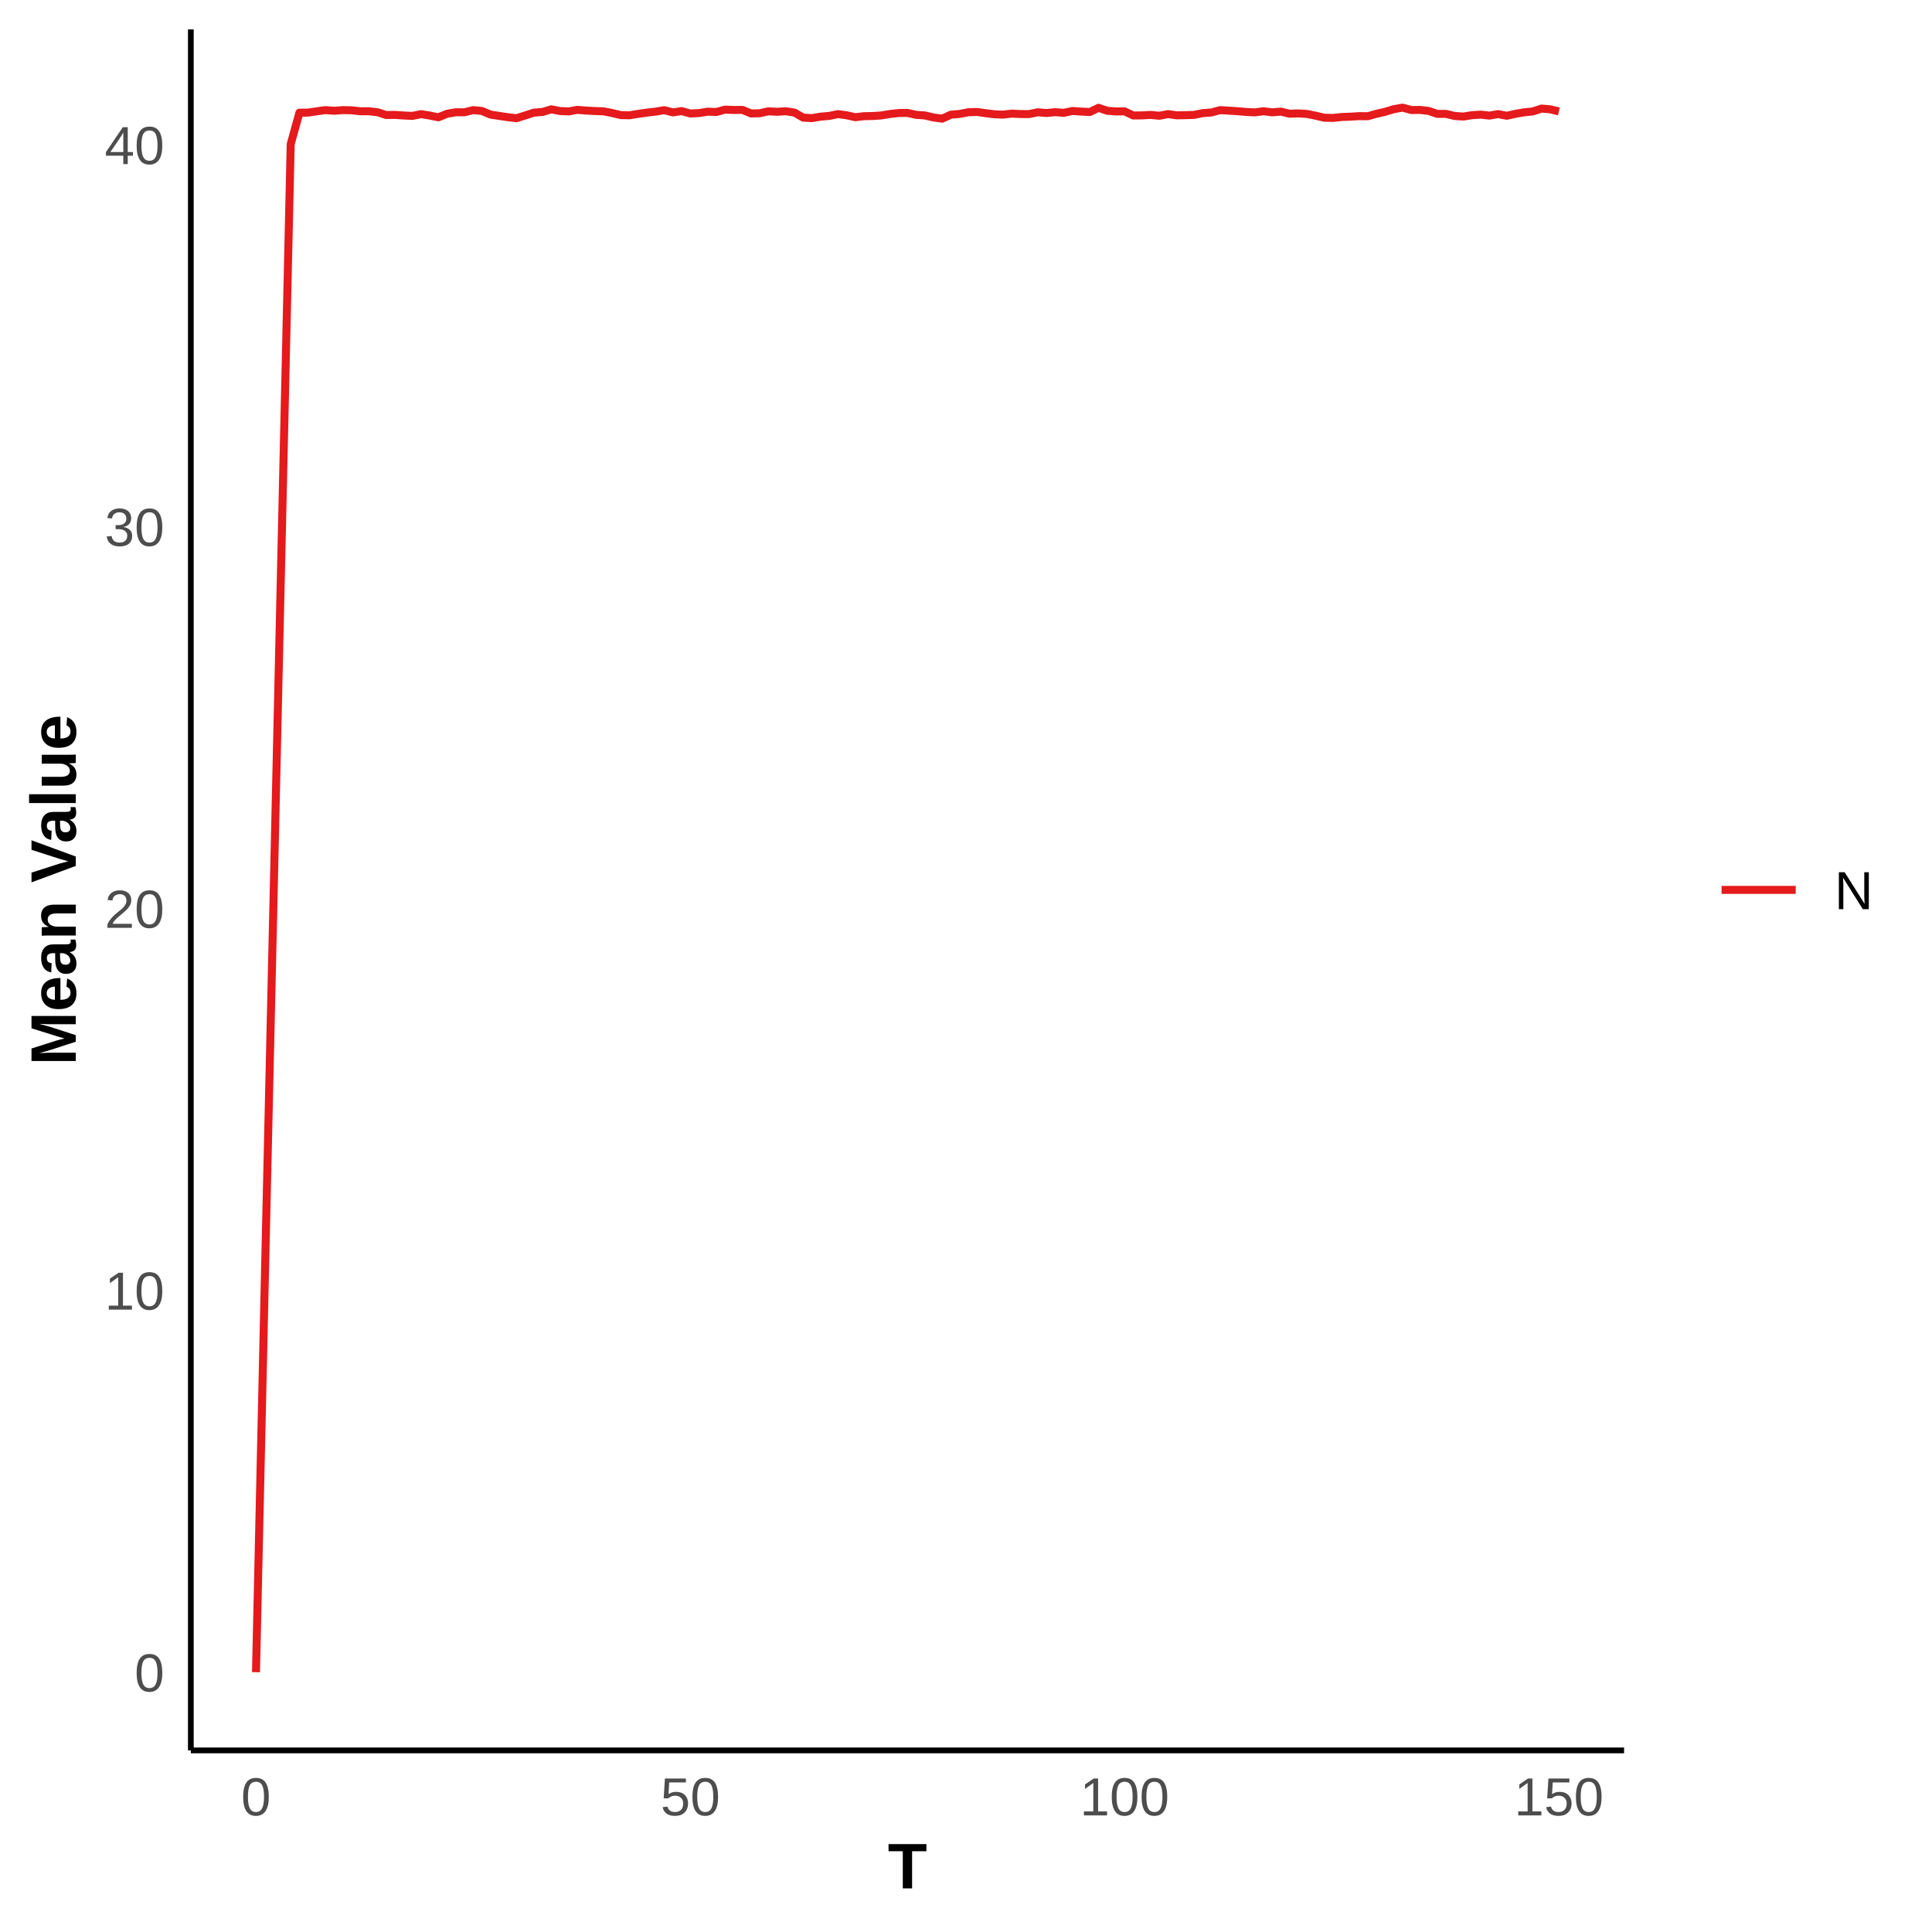
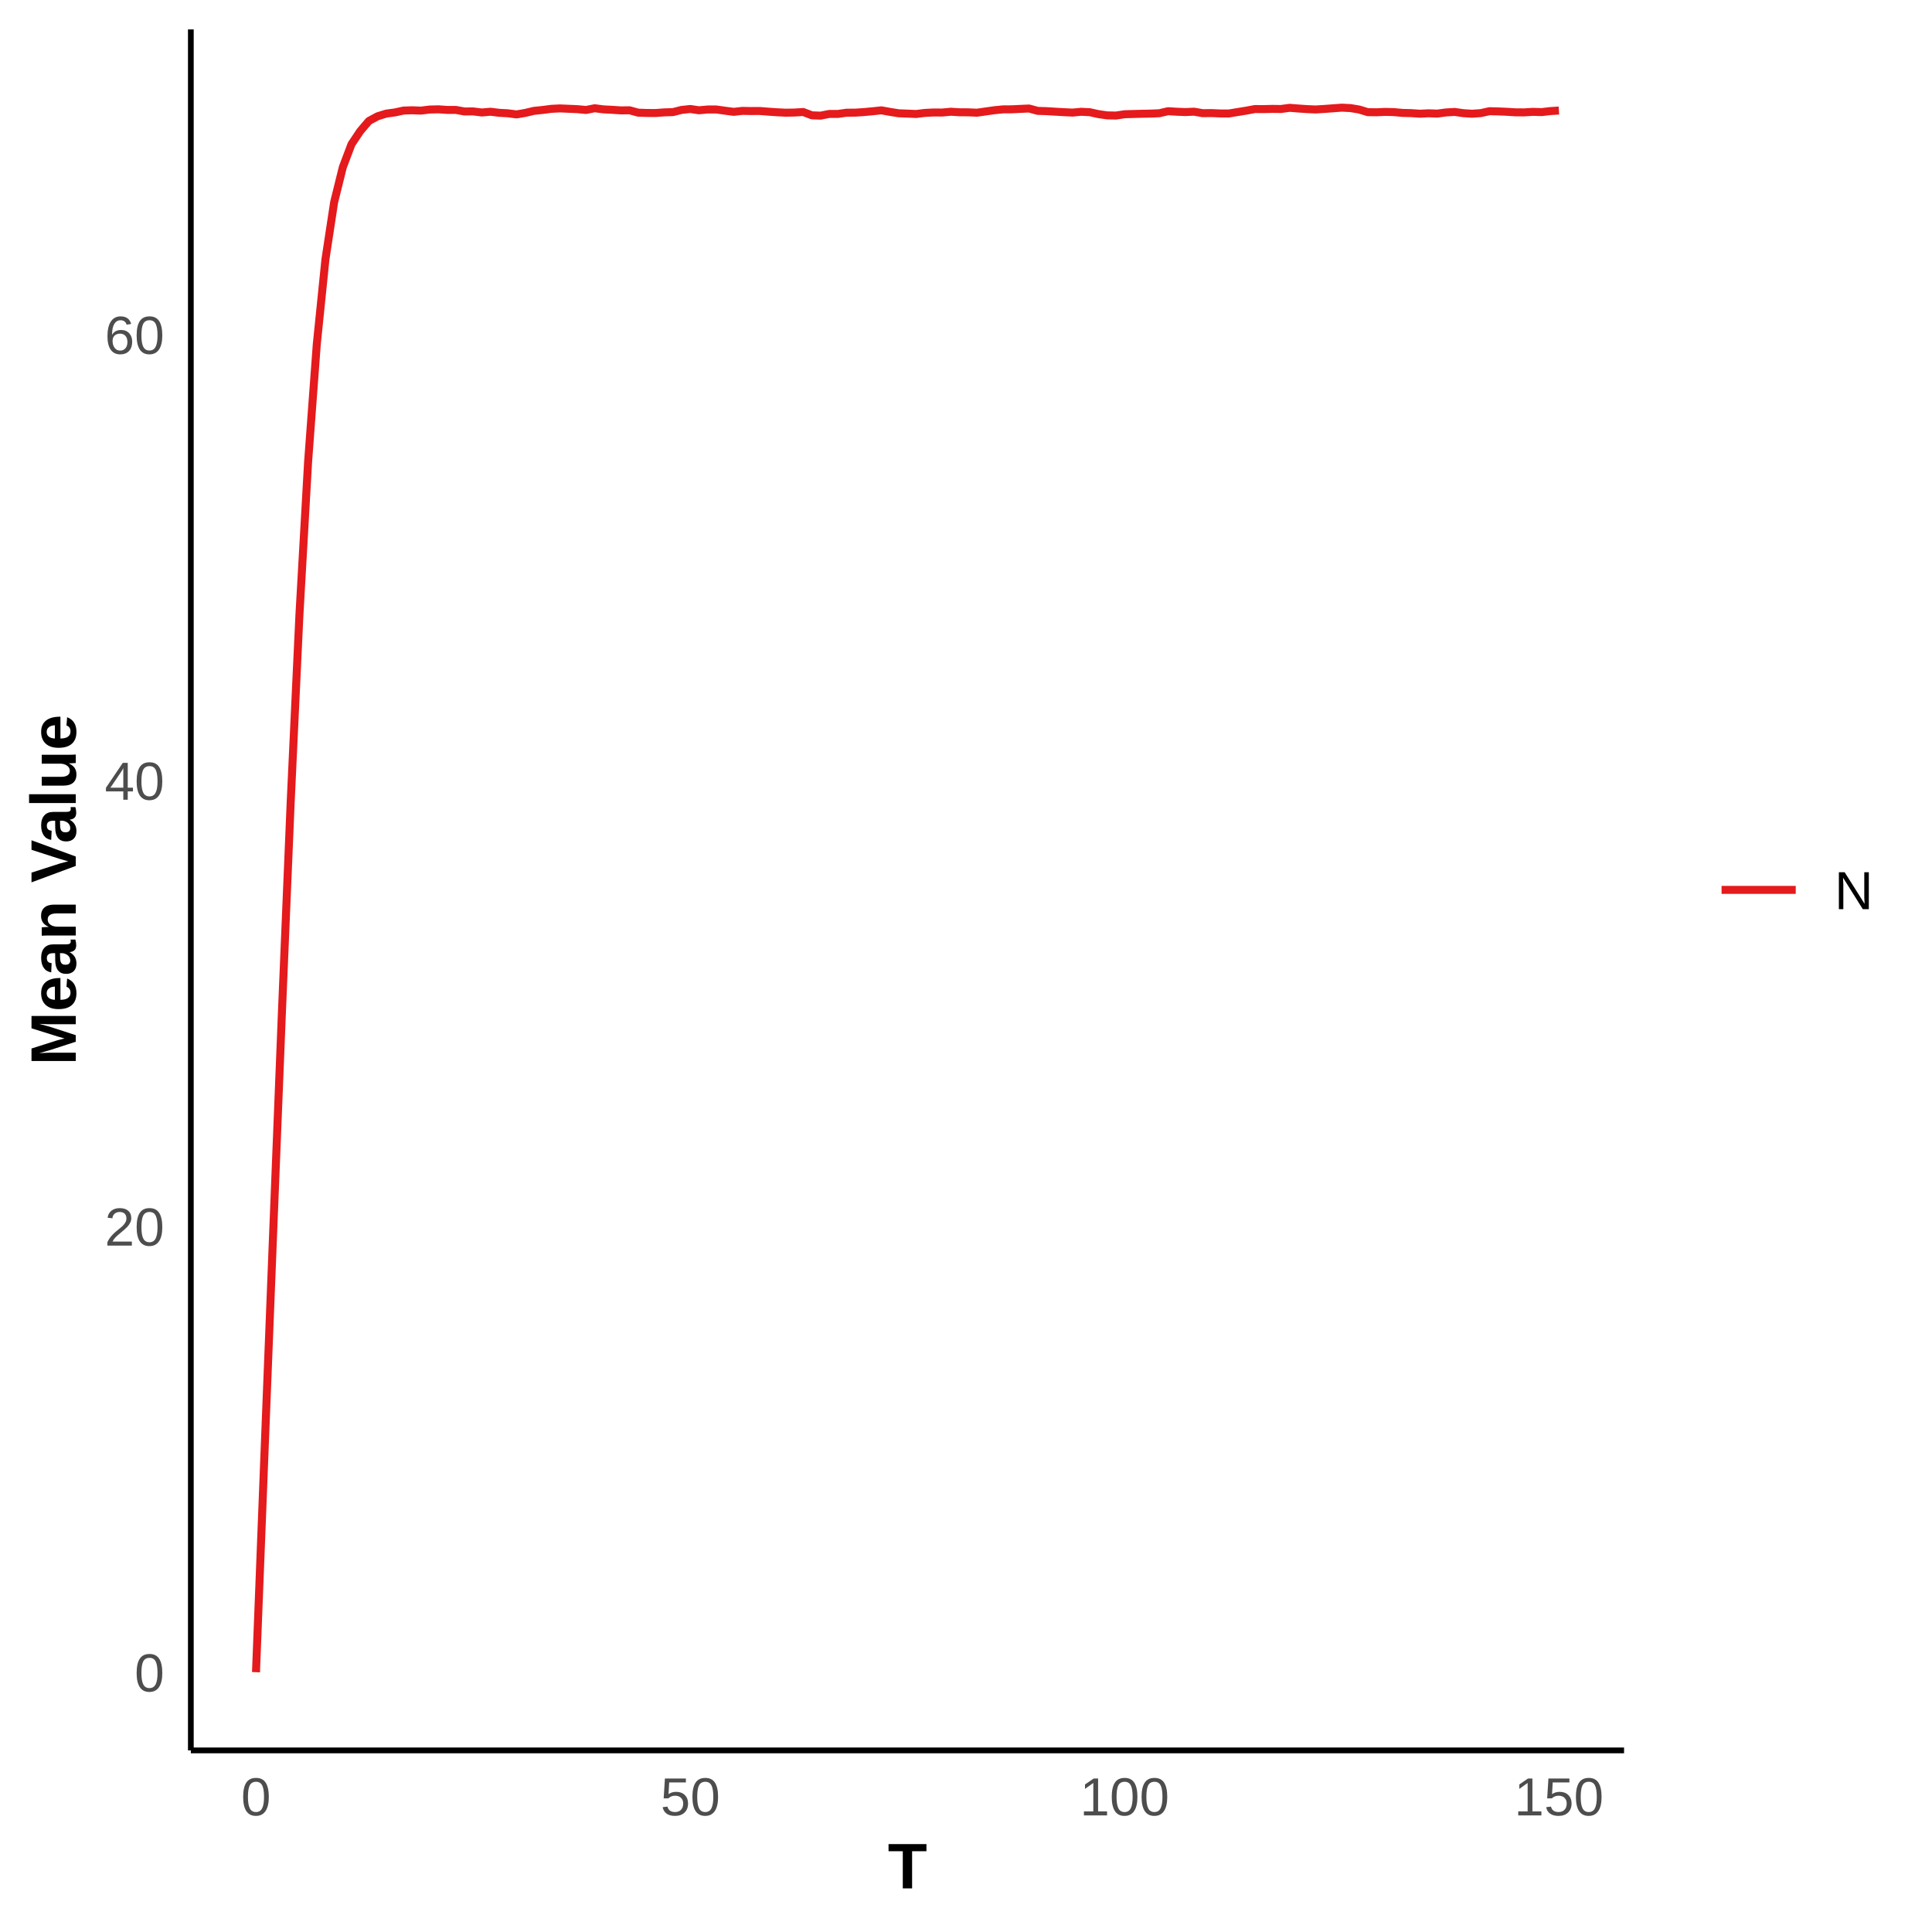
<svg xmlns="http://www.w3.org/2000/svg" class="svglite" width="360.00pt" height="360.00pt" viewBox="0 0 360.00 360.00">
  <defs>
    <style type="text/css">
    .svglite line, .svglite polyline, .svglite polygon, .svglite path, .svglite rect, .svglite circle {
      fill: none;
      stroke: #000000;
      stroke-linecap: round;
      stroke-linejoin: round;
      stroke-miterlimit: 10.00;
    }
    .svglite text {
      white-space: pre;
    }
  </style>
  </defs>
  <rect width="100%" height="100%" style="stroke: none; fill: #FFFFFF;" />
  <defs>
    <clipPath id="cpMC4wMHwzNjAuMDB8MC4wMHwzNjAuMDA=">
      <rect x="0.00" y="0.00" width="360.00" height="360.00" />
    </clipPath>
  </defs>
  <g clip-path="url(#cpMC4wMHwzNjAuMDB8MC4wMHwzNjAuMDA=)">
</g>
  <defs>
    <clipPath id="cpMzUuNTZ8MzAyLjYyfDUuNDh8MzI2LjE2">
      <rect x="35.56" y="5.48" width="267.06" height="320.68" />
    </clipPath>
  </defs>
  <g clip-path="url(#cpMzUuNTZ8MzAyLjYyfDUuNDh8MzI2LjE2)">
-     <polyline points="47.70,311.59 49.31,240.07 50.93,169.19 52.55,97.87 54.17,26.86 55.79,21.00 57.41,20.98 59.03,20.74 60.64,20.52 62.26,20.64 63.88,20.52 65.50,20.55 67.12,20.73 68.74,20.73 70.36,20.92 71.97,21.43 73.59,21.41 75.21,21.52 76.83,21.60 78.45,21.27 80.07,21.53 81.69,21.86 83.30,21.20 84.92,20.92 86.54,20.92 88.16,20.52 89.78,20.67 91.40,21.35 93.02,21.60 94.64,21.84 96.25,22.03 97.87,21.51 99.49,20.99 101.11,20.86 102.73,20.37 104.35,20.69 105.97,20.76 107.58,20.47 109.20,20.60 110.82,20.69 112.44,20.74 114.06,21.06 115.68,21.45 117.30,21.48 118.91,21.22 120.53,20.99 122.15,20.80 123.77,20.53 125.39,20.94 127.01,20.70 128.63,21.15 130.24,21.07 131.86,20.81 133.48,20.87 135.10,20.43 136.72,20.49 138.34,20.48 139.96,21.14 141.57,21.10 143.19,20.74 144.81,20.83 146.43,20.73 148.05,20.98 149.67,21.92 151.29,22.01 152.90,21.74 154.52,21.60 156.14,21.26 157.76,21.48 159.38,21.84 161.00,21.65 162.62,21.62 164.23,21.51 165.85,21.24 167.47,21.06 169.09,21.04 170.71,21.40 172.33,21.51 173.95,21.89 175.56,22.11 177.18,21.37 178.80,21.23 180.42,20.92 182.04,20.86 183.66,21.09 185.28,21.29 186.89,21.36 188.51,21.17 190.13,21.25 191.75,21.26 193.37,20.92 194.99,21.06 196.61,20.90 198.22,21.02 199.84,20.68 201.46,20.79 203.08,20.87 204.70,20.09 206.32,20.64 207.94,20.77 209.55,20.75 211.17,21.52 212.79,21.50 214.41,21.41 216.03,21.57 217.65,21.26 219.27,21.49 220.88,21.46 222.50,21.41 224.12,21.08 225.74,20.96 227.36,20.52 228.98,20.62 230.60,20.72 232.21,20.86 233.83,20.94 235.45,20.73 237.07,20.93 238.69,20.80 240.31,21.19 241.93,21.13 243.54,21.23 245.16,21.56 246.78,21.94 248.40,21.97 250.02,21.80 251.64,21.74 253.26,21.64 254.87,21.66 256.49,21.20 258.11,20.83 259.73,20.34 261.35,20.06 262.97,20.50 264.59,20.48 266.20,20.67 267.82,21.22 269.44,21.22 271.06,21.61 272.68,21.72 274.30,21.46 275.92,21.36 277.53,21.54 279.15,21.26 280.77,21.57 282.39,21.21 284.01,20.93 285.63,20.76 287.25,20.23 288.86,20.37 290.48,20.76 " style="stroke-width: 1.49; stroke: #E41A1C; stroke-linecap: butt;" />
+     <polyline points="47.70,311.59 49.31,270.10 50.93,228.90 52.55,188.17 54.17,149.33 55.79,114.64 57.41,86.07 59.03,64.14 60.64,48.34 62.26,37.69 63.88,31.15 65.50,26.87 67.12,24.44 68.74,22.54 70.36,21.67 71.97,21.17 73.59,20.95 75.21,20.60 76.83,20.55 78.45,20.61 80.07,20.41 81.69,20.37 83.30,20.48 84.92,20.48 86.54,20.77 88.16,20.76 89.78,20.96 91.40,20.82 93.02,21.02 94.64,21.11 96.25,21.32 97.87,21.04 99.49,20.66 101.11,20.49 102.73,20.28 104.35,20.20 105.97,20.27 107.58,20.34 109.20,20.49 110.82,20.17 112.44,20.38 114.06,20.46 115.68,20.57 117.30,20.55 118.91,20.99 120.53,21.05 122.15,21.06 123.77,20.94 125.39,20.89 127.01,20.48 128.63,20.31 130.24,20.55 131.86,20.40 133.48,20.40 135.10,20.63 136.72,20.84 138.34,20.66 139.96,20.69 141.57,20.68 143.19,20.81 144.81,20.92 146.43,21.00 148.05,20.97 149.67,20.87 151.29,21.49 152.90,21.55 154.52,21.23 156.14,21.23 157.76,21.00 159.38,20.99 161.00,20.88 162.62,20.73 164.23,20.56 165.85,20.85 167.47,21.11 169.09,21.17 170.71,21.24 172.33,21.04 173.95,20.96 175.56,20.97 177.18,20.82 178.80,20.92 180.42,20.93 182.04,21.00 183.66,20.77 185.28,20.54 186.89,20.38 188.51,20.37 190.13,20.29 191.75,20.22 193.37,20.66 194.99,20.71 196.61,20.81 198.22,20.90 199.84,20.98 201.46,20.83 203.08,20.91 204.70,21.27 206.32,21.50 207.94,21.53 209.55,21.29 211.17,21.24 212.79,21.20 214.41,21.17 216.03,21.10 217.65,20.72 219.27,20.82 220.88,20.88 222.50,20.81 224.12,21.09 225.74,21.07 227.36,21.14 228.98,21.15 230.60,20.88 232.21,20.62 233.83,20.32 235.45,20.33 237.07,20.29 238.69,20.31 240.31,20.09 241.93,20.22 243.54,20.33 245.16,20.40 246.78,20.30 248.40,20.18 250.02,20.06 251.64,20.14 253.26,20.41 254.87,20.90 256.49,20.92 258.11,20.85 259.73,20.89 261.35,21.04 262.97,21.08 264.59,21.19 266.20,21.11 267.82,21.17 269.44,20.95 271.06,20.86 272.68,21.09 274.30,21.19 275.92,21.08 277.53,20.72 279.15,20.76 280.77,20.83 282.39,20.93 284.01,20.94 285.63,20.84 287.25,20.89 288.86,20.70 290.48,20.60 " style="stroke-width: 1.49; stroke: #E41A1C; stroke-linecap: butt;" />
  </g>
  <g clip-path="url(#cpMC4wMHwzNjAuMDB8MC4wMHwzNjAuMDA=)">
    <polyline points="35.56,326.16 35.56,5.48 " style="stroke-width: 1.07; stroke-linecap: butt;" />
    <text x="30.63" y="315.18" text-anchor="end" style="font-size: 10.00px;fill: #4D4D4D; font-family: &quot;Arial&quot;;" textLength="5.56px" lengthAdjust="spacingAndGlyphs">0</text>
-     <text x="30.63" y="244.03" text-anchor="end" style="font-size: 10.00px;fill: #4D4D4D; font-family: &quot;Arial&quot;;" textLength="11.12px" lengthAdjust="spacingAndGlyphs">10</text>
-     <text x="30.63" y="172.88" text-anchor="end" style="font-size: 10.00px;fill: #4D4D4D; font-family: &quot;Arial&quot;;" textLength="11.12px" lengthAdjust="spacingAndGlyphs">20</text>
-     <text x="30.63" y="101.73" text-anchor="end" style="font-size: 10.00px;fill: #4D4D4D; font-family: &quot;Arial&quot;;" textLength="11.12px" lengthAdjust="spacingAndGlyphs">30</text>
-     <text x="30.63" y="30.58" text-anchor="end" style="font-size: 10.00px;fill: #4D4D4D; font-family: &quot;Arial&quot;;" textLength="11.12px" lengthAdjust="spacingAndGlyphs">40</text>
+     <text x="30.63" y="232.10" text-anchor="end" style="font-size: 10.00px;fill: #4D4D4D; font-family: &quot;Arial&quot;;" textLength="11.12px" lengthAdjust="spacingAndGlyphs">20</text>
+     <text x="30.63" y="149.02" text-anchor="end" style="font-size: 10.00px;fill: #4D4D4D; font-family: &quot;Arial&quot;;" textLength="11.12px" lengthAdjust="spacingAndGlyphs">40</text>
+     <text x="30.63" y="65.94" text-anchor="end" style="font-size: 10.00px;fill: #4D4D4D; font-family: &quot;Arial&quot;;" textLength="11.12px" lengthAdjust="spacingAndGlyphs">60</text>
    <polyline points="35.56,326.16 302.62,326.16 " style="stroke-width: 1.07; stroke-linecap: butt;" />
    <text x="47.70" y="338.27" text-anchor="middle" style="font-size: 10.00px;fill: #4D4D4D; font-family: &quot;Arial&quot;;" textLength="5.56px" lengthAdjust="spacingAndGlyphs">0</text>
    <text x="128.63" y="338.27" text-anchor="middle" style="font-size: 10.00px;fill: #4D4D4D; font-family: &quot;Arial&quot;;" textLength="11.12px" lengthAdjust="spacingAndGlyphs">50</text>
    <text x="209.55" y="338.27" text-anchor="middle" style="font-size: 10.00px;fill: #4D4D4D; font-family: &quot;Arial&quot;;" textLength="16.68px" lengthAdjust="spacingAndGlyphs">100</text>
    <text x="290.48" y="338.27" text-anchor="middle" style="font-size: 10.00px;fill: #4D4D4D; font-family: &quot;Arial&quot;;" textLength="16.68px" lengthAdjust="spacingAndGlyphs">150</text>
    <text x="169.09" y="351.87" text-anchor="middle" style="font-size: 12.00px; font-weight: bold; font-family: &quot;Arial&quot;;" textLength="7.33px" lengthAdjust="spacingAndGlyphs">T</text>
    <text transform="translate(14.12,165.82) rotate(-90)" text-anchor="middle" style="font-size: 12.00px; font-weight: bold; font-family: &quot;Arial&quot;;" textLength="66.03px" lengthAdjust="spacingAndGlyphs">Mean Value</text>
    <line x1="320.79" y1="165.82" x2="334.61" y2="165.82" style="stroke-width: 1.49; stroke: #E41A1C; stroke-linecap: butt;" />
    <text x="341.82" y="169.41" style="font-size: 10.00px; font-family: &quot;Arial&quot;;" textLength="7.22px" lengthAdjust="spacingAndGlyphs">N</text>
  </g>
</svg>
